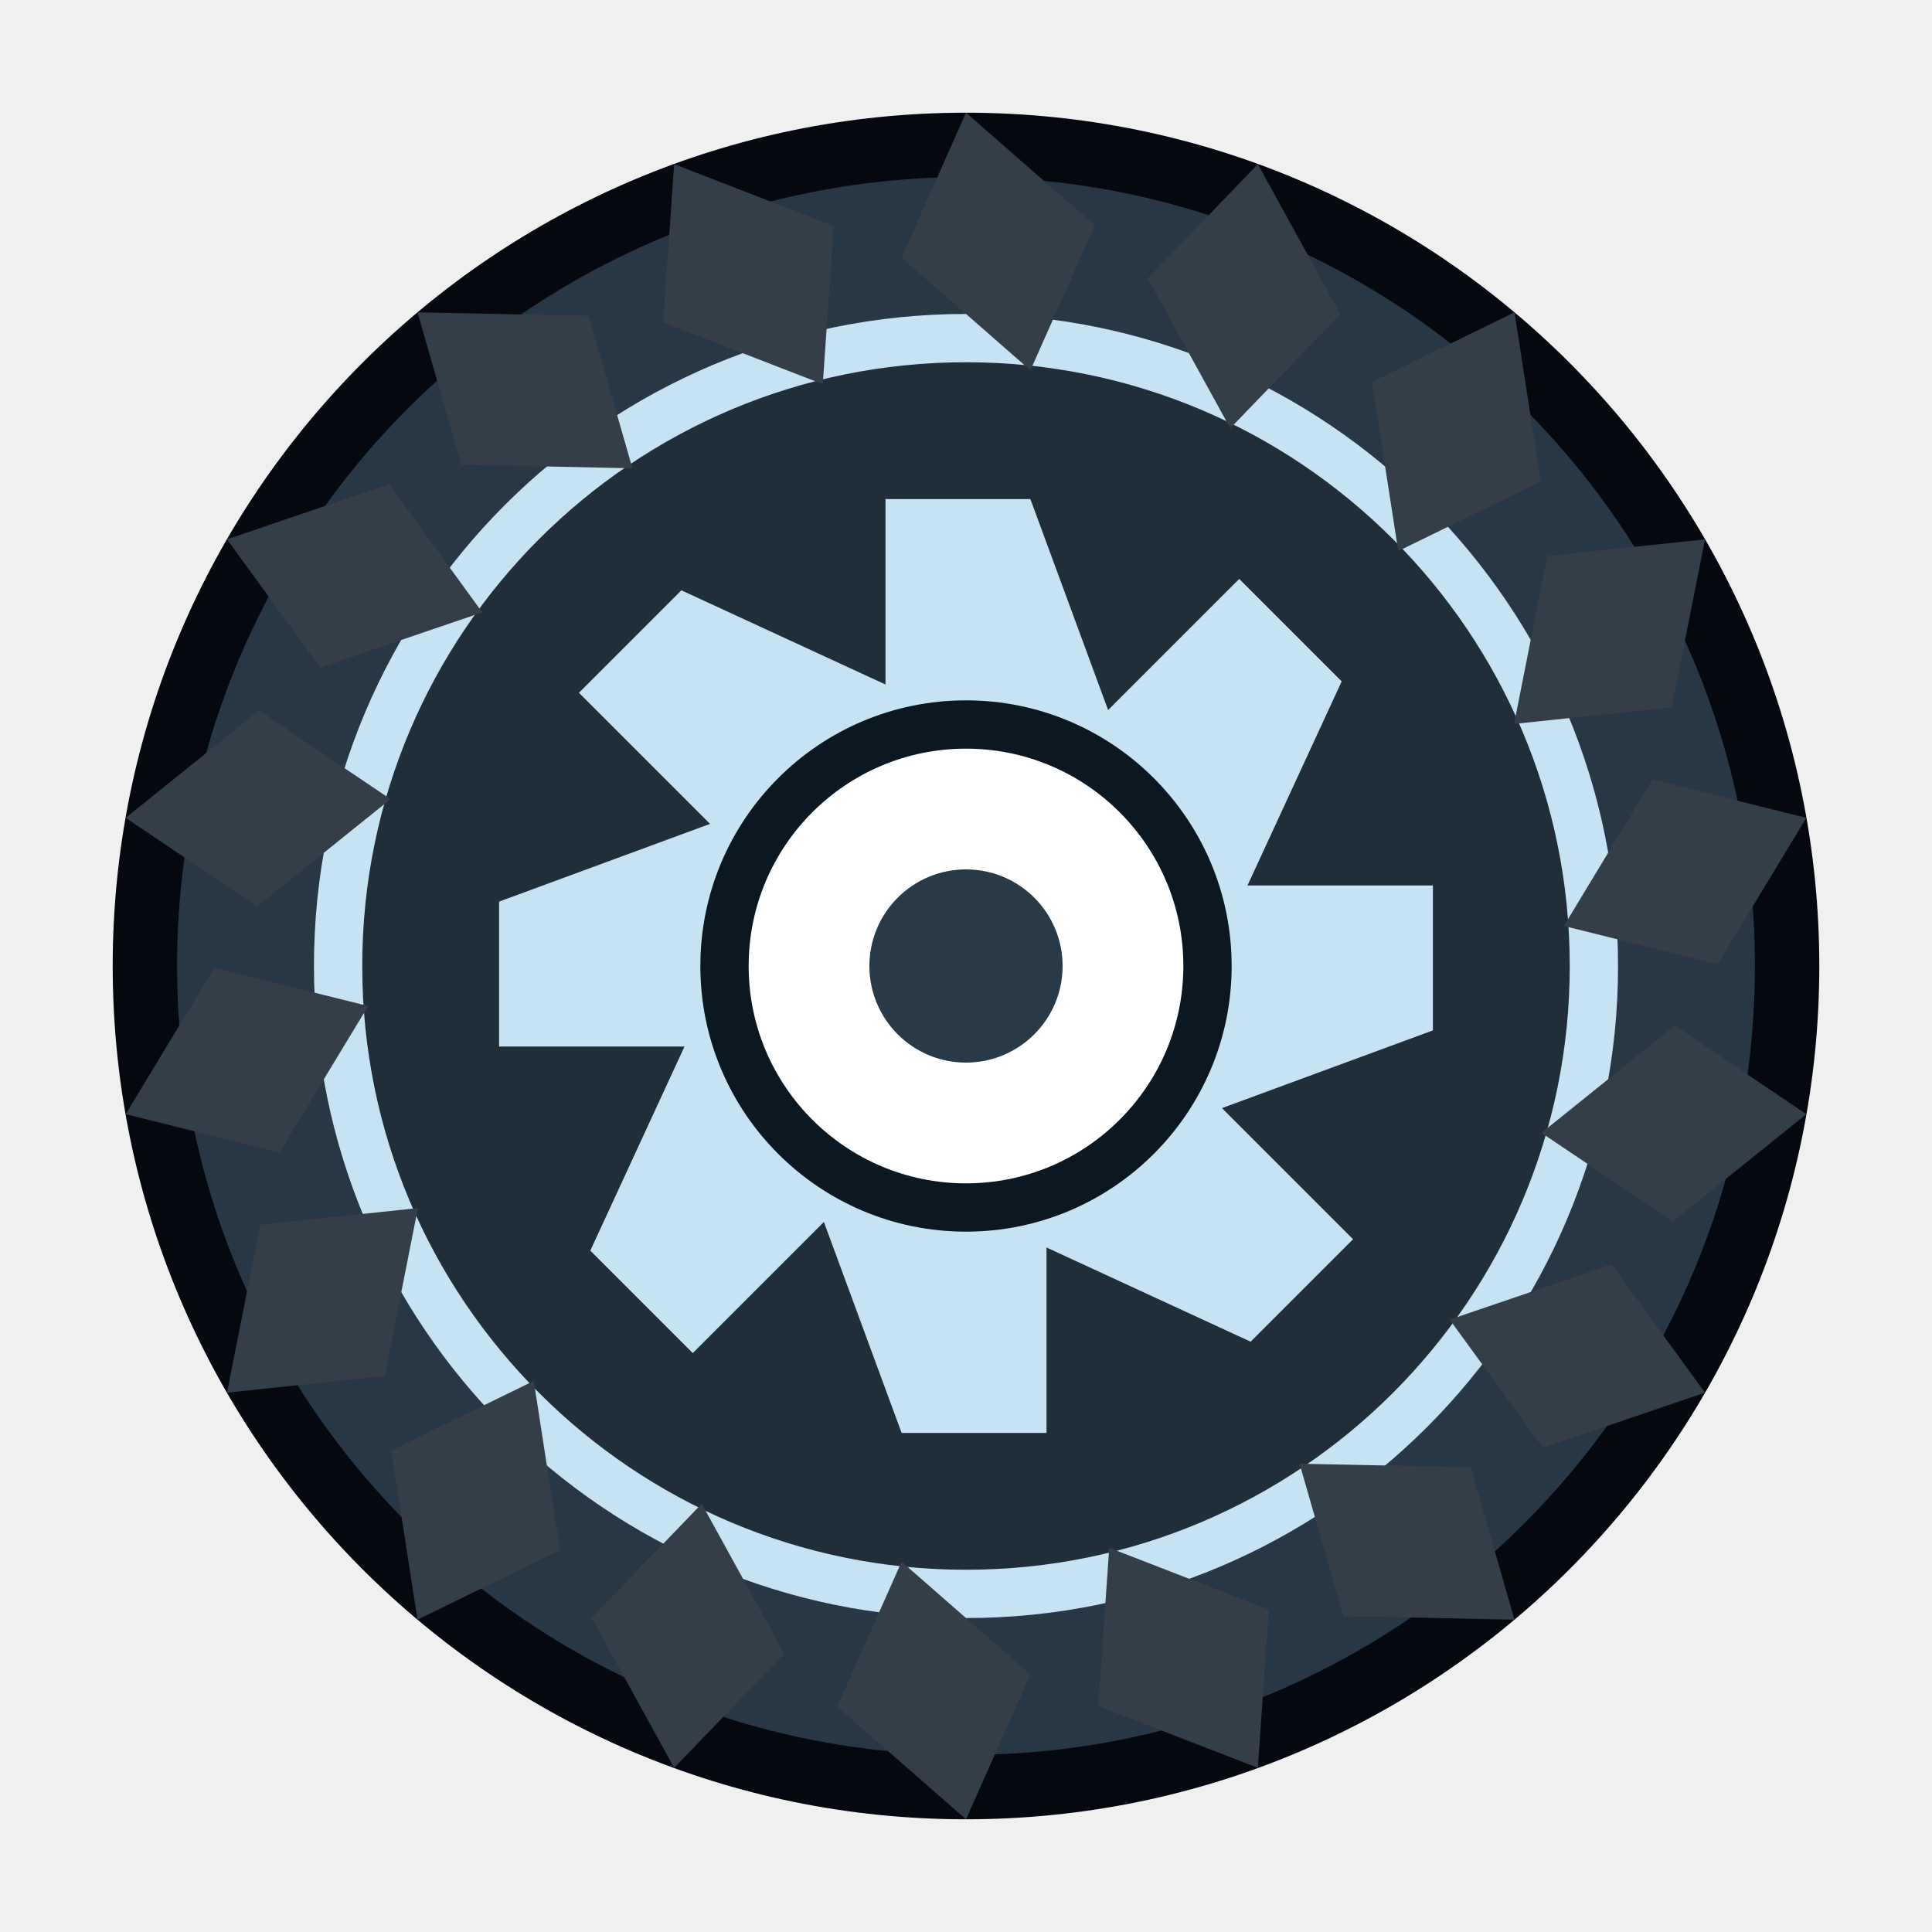
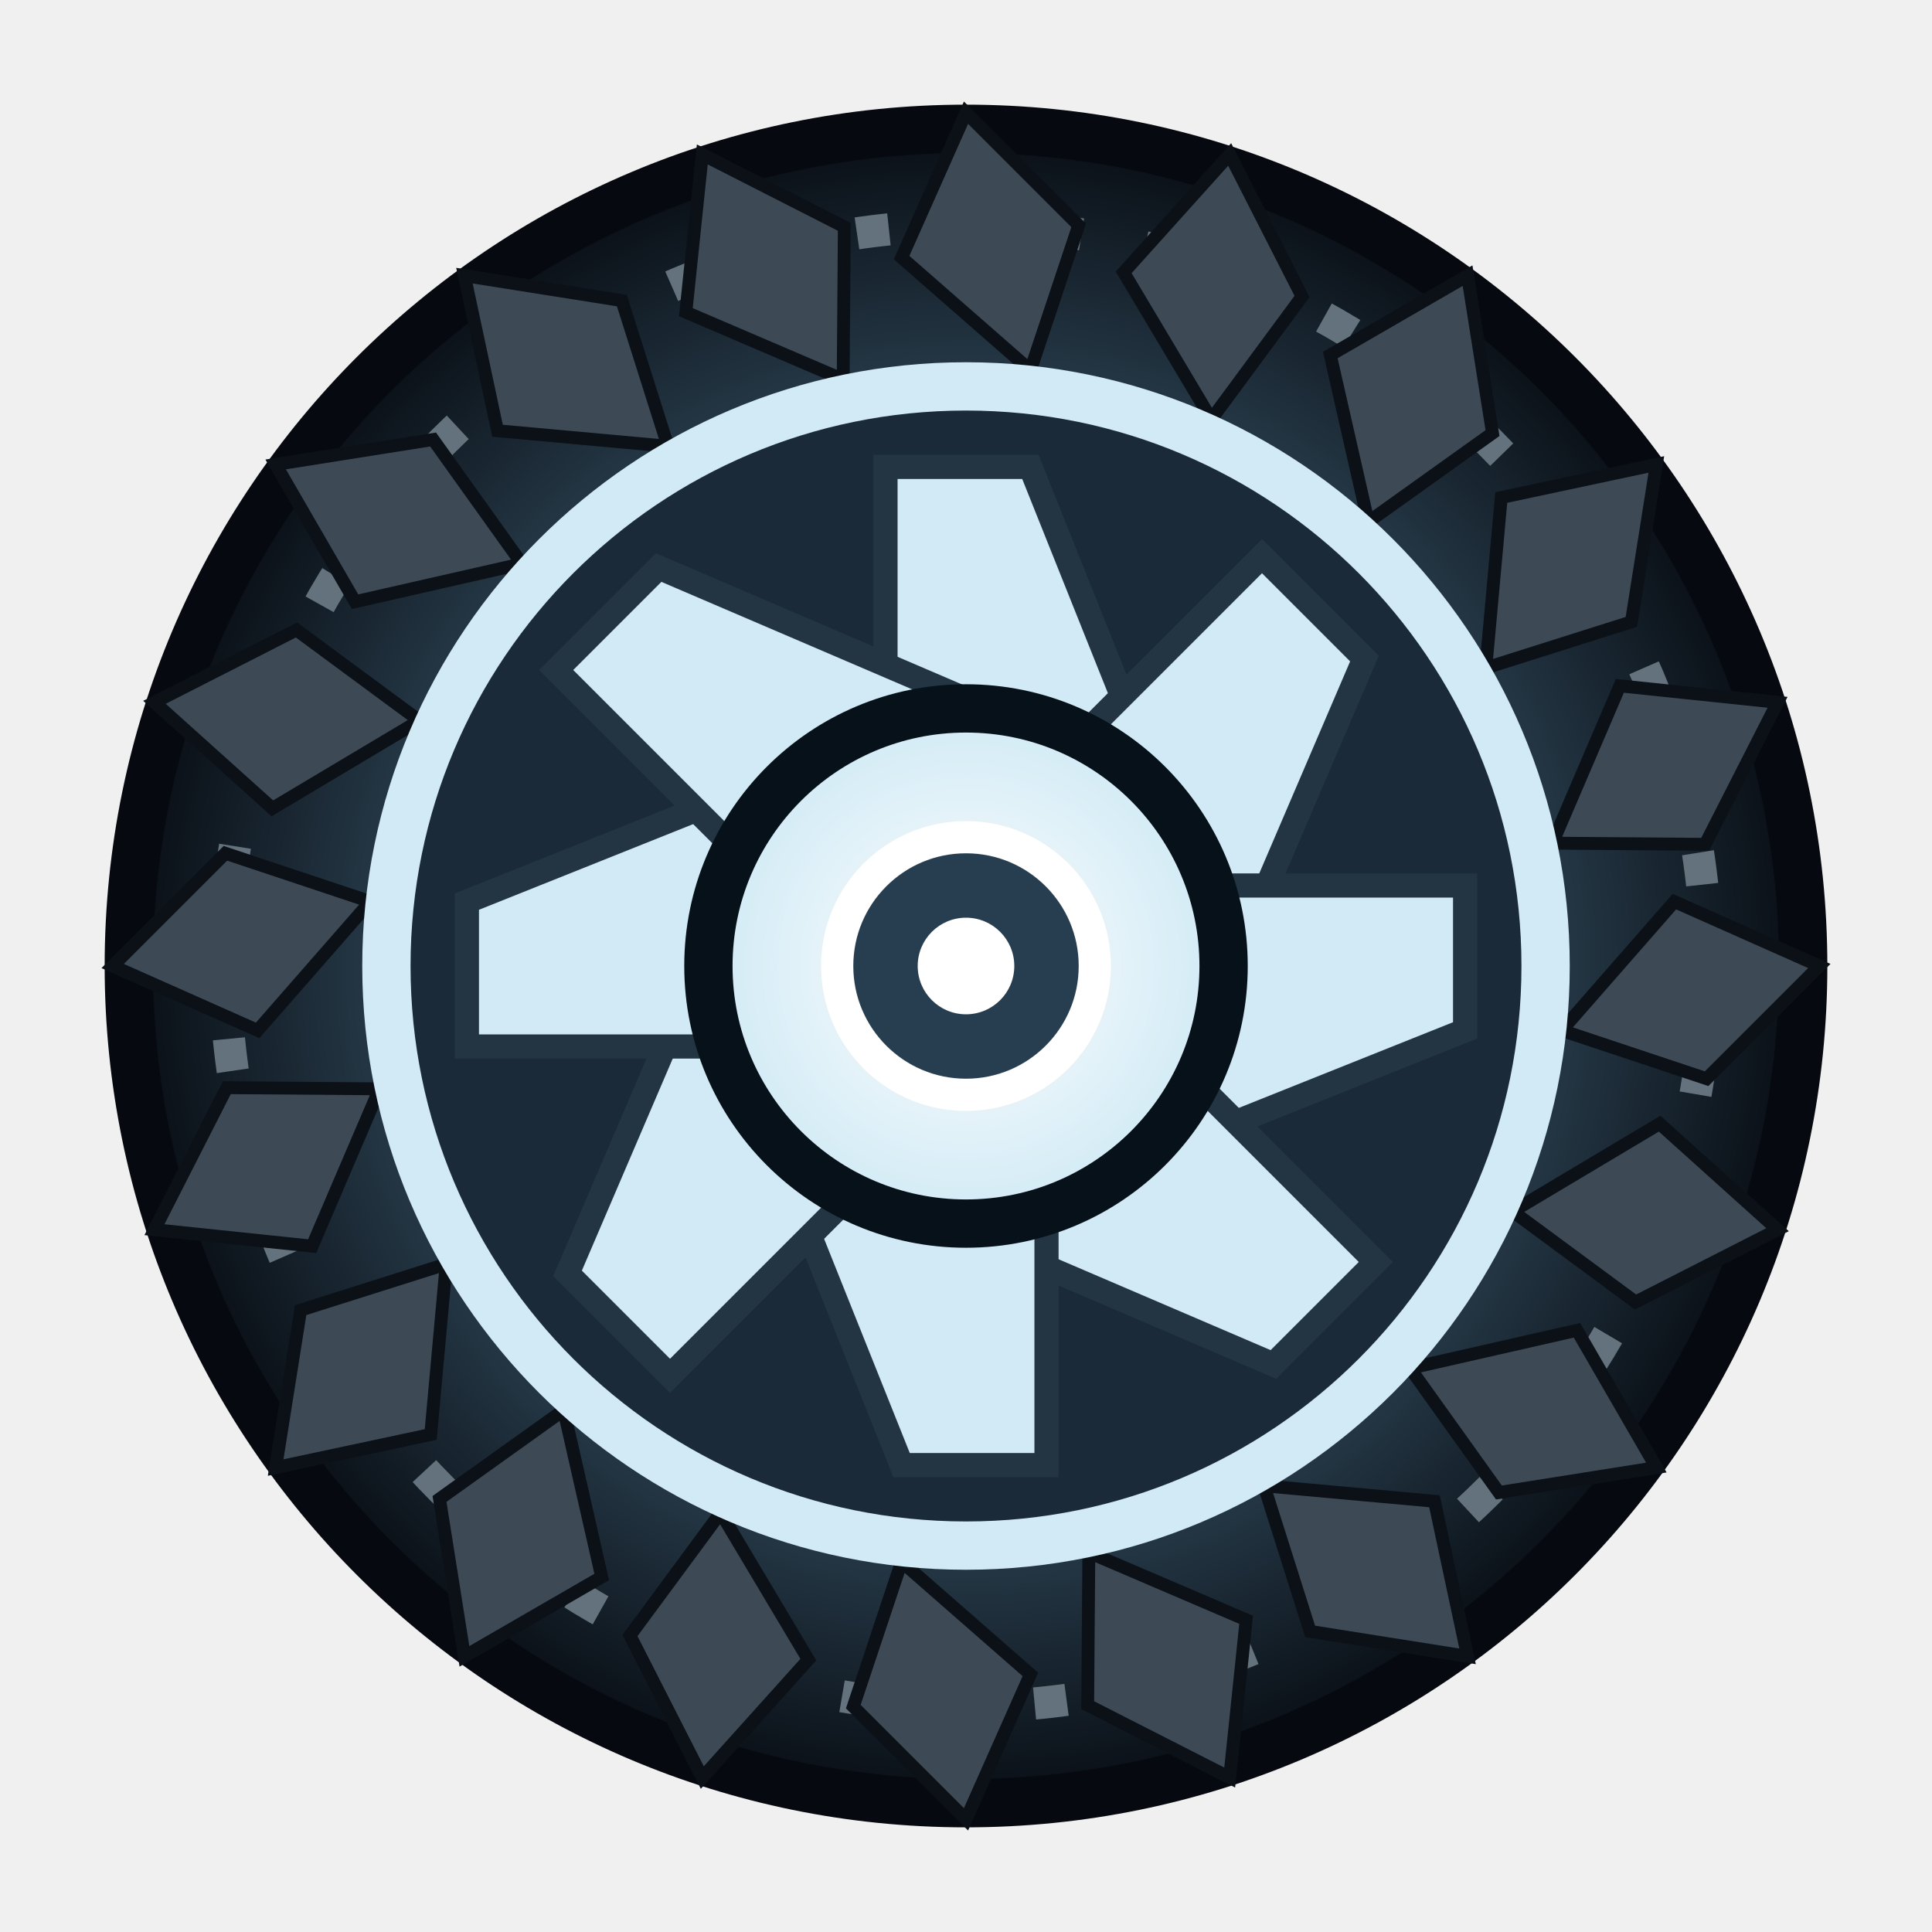
<svg xmlns="http://www.w3.org/2000/svg" width="220" height="220" viewBox="0 0 120 120">
-   <circle cx="60" cy="60" r="51" fill="#283746" stroke="#05090f" stroke-width="4" />
-   <circle cx="60" cy="60" r="39" fill="#202e3a" stroke="#c5e3f2" stroke-width="3" />
-   <path d="M60 7 l8 7 l-4 9 l-8 -7Z" transform="rotate(0 60 60)" fill="#343e49" />
-   <path d="M60 7 l8 7 l-4 9 l-8 -7Z" transform="rotate(20 60 60)" fill="#343e49" />
-   <path d="M60 7 l8 7 l-4 9 l-8 -7Z" transform="rotate(40 60 60)" fill="#343e49" />
-   <path d="M60 7 l8 7 l-4 9 l-8 -7Z" transform="rotate(60 60 60)" fill="#343e49" />
-   <path d="M60 7 l8 7 l-4 9 l-8 -7Z" transform="rotate(80 60 60)" fill="#343e49" />
-   <path d="M60 7 l8 7 l-4 9 l-8 -7Z" transform="rotate(100 60 60)" fill="#343e49" />
-   <path d="M60 7 l8 7 l-4 9 l-8 -7Z" transform="rotate(120 60 60)" fill="#343e49" />
-   <path d="M60 7 l8 7 l-4 9 l-8 -7Z" transform="rotate(140 60 60)" fill="#343e49" />
-   <path d="M60 7 l8 7 l-4 9 l-8 -7Z" transform="rotate(160 60 60)" fill="#343e49" />
-   <path d="M60 7 l8 7 l-4 9 l-8 -7Z" transform="rotate(180 60 60)" fill="#343e49" />
-   <path d="M60 7 l8 7 l-4 9 l-8 -7Z" transform="rotate(200 60 60)" fill="#343e49" />
-   <path d="M60 7 l8 7 l-4 9 l-8 -7Z" transform="rotate(220 60 60)" fill="#343e49" />
-   <path d="M60 7 l8 7 l-4 9 l-8 -7Z" transform="rotate(240 60 60)" fill="#343e49" />
-   <path d="M60 7 l8 7 l-4 9 l-8 -7Z" transform="rotate(260 60 60)" fill="#343e49" />
-   <path d="M60 7 l8 7 l-4 9 l-8 -7Z" transform="rotate(280 60 60)" fill="#343e49" />
-   <path d="M60 7 l8 7 l-4 9 l-8 -7Z" transform="rotate(300 60 60)" fill="#343e49" />
-   <path d="M60 7 l8 7 l-4 9 l-8 -7Z" transform="rotate(320 60 60)" fill="#343e49" />
-   <path d="M60 7 l8 7 l-4 9 l-8 -7Z" transform="rotate(340 60 60)" fill="#343e49" />
+   <defs>
+     <radialGradient id="tire">
+       <stop stop-color="#384856" />
+       <stop offset=".72" stop-color="#233543" />
+       <stop offset="1" stop-color="#080d13" />
+     </radialGradient>
+     <radialGradient id="rim">
+       <stop stop-color="#fff" />
+       <stop offset="1" stop-color="#d1eaf5" />
+     </radialGradient>
+   </defs>
+   <circle cx="60" cy="60" r="52" fill="url(#tire)" stroke="#060a10" stroke-width="3" />
+   <circle cx="60" cy="60" r="46" fill="none" stroke="#64727d" stroke-width="2" stroke-dasharray="2 4" />
+   <path d="M60 7 l7 7 l-3 9 l-8 -7Z" transform="rotate(0 60 60)" fill="#3d4a56" stroke="#0c1118" stroke-width=".8" />
+   <path d="M60 7 l7 7 l-3 9 l-8 -7Z" transform="rotate(18 60 60)" fill="#3d4a56" stroke="#0c1118" stroke-width=".8" />
+   <path d="M60 7 l7 7 l-3 9 l-8 -7Z" transform="rotate(36 60 60)" fill="#3d4a56" stroke="#0c1118" stroke-width=".8" />
+   <path d="M60 7 l7 7 l-3 9 l-8 -7Z" transform="rotate(54 60 60)" fill="#3d4a56" stroke="#0c1118" stroke-width=".8" />
+   <path d="M60 7 l7 7 l-3 9 l-8 -7Z" transform="rotate(72 60 60)" fill="#3d4a56" stroke="#0c1118" stroke-width=".8" />
+   <path d="M60 7 l7 7 l-3 9 l-8 -7Z" transform="rotate(90 60 60)" fill="#3d4a56" stroke="#0c1118" stroke-width=".8" />
+   <path d="M60 7 l7 7 l-3 9 l-8 -7Z" transform="rotate(108 60 60)" fill="#3d4a56" stroke="#0c1118" stroke-width=".8" />
+   <path d="M60 7 l7 7 l-3 9 l-8 -7Z" transform="rotate(126 60 60)" fill="#3d4a56" stroke="#0c1118" stroke-width=".8" />
+   <path d="M60 7 l7 7 l-3 9 l-8 -7Z" transform="rotate(144 60 60)" fill="#3d4a56" stroke="#0c1118" stroke-width=".8" />
+   <path d="M60 7 l7 7 l-3 9 l-8 -7Z" transform="rotate(162 60 60)" fill="#3d4a56" stroke="#0c1118" stroke-width=".8" />
+   <path d="M60 7 l7 7 l-3 9 l-8 -7Z" transform="rotate(180 60 60)" fill="#3d4a56" stroke="#0c1118" stroke-width=".8" />
+   <path d="M60 7 l7 7 l-3 9 l-8 -7Z" transform="rotate(198 60 60)" fill="#3d4a56" stroke="#0c1118" stroke-width=".8" />
+   <path d="M60 7 l7 7 l-3 9 l-8 -7Z" transform="rotate(216 60 60)" fill="#3d4a56" stroke="#0c1118" stroke-width=".8" />
+   <path d="M60 7 l7 7 l-3 9 l-8 -7Z" transform="rotate(234 60 60)" fill="#3d4a56" stroke="#0c1118" stroke-width=".8" />
+   <path d="M60 7 l7 7 l-3 9 l-8 -7Z" transform="rotate(252 60 60)" fill="#3d4a56" stroke="#0c1118" stroke-width=".8" />
+   <path d="M60 7 l7 7 l-3 9 l-8 -7Z" transform="rotate(270 60 60)" fill="#3d4a56" stroke="#0c1118" stroke-width=".8" />
+   <path d="M60 7 l7 7 l-3 9 l-8 -7Z" transform="rotate(288 60 60)" fill="#3d4a56" stroke="#0c1118" stroke-width=".8" />
+   <path d="M60 7 l7 7 l-3 9 l-8 -7Z" transform="rotate(306 60 60)" fill="#3d4a56" stroke="#0c1118" stroke-width=".8" />
+   <path d="M60 7 l7 7 l-3 9 l-8 -7Z" transform="rotate(324 60 60)" fill="#3d4a56" stroke="#0c1118" stroke-width=".8" />
+   <path d="M60 7 l7 7 l-3 9 l-8 -7Z" transform="rotate(342 60 60)" fill="#3d4a56" stroke="#0c1118" stroke-width=".8" />
+   <circle cx="60" cy="60" r="36" fill="#1a2a38" stroke="#d1eaf5" stroke-width="3" />
  <g transform="translate(60 60)">
-     <path d="M-5 -29 L4 -29 L11 -10 L4 -5 L-5 -10Z" transform="rotate(0)" fill="#c5e3f2" />
-     <path d="M-5 -29 L4 -29 L11 -10 L4 -5 L-5 -10Z" transform="rotate(45)" fill="#c5e3f2" />
-     <path d="M-5 -29 L4 -29 L11 -10 L4 -5 L-5 -10Z" transform="rotate(90)" fill="#c5e3f2" />
-     <path d="M-5 -29 L4 -29 L11 -10 L4 -5 L-5 -10Z" transform="rotate(135)" fill="#c5e3f2" />
-     <path d="M-5 -29 L4 -29 L11 -10 L4 -5 L-5 -10Z" transform="rotate(180)" fill="#c5e3f2" />
-     <path d="M-5 -29 L4 -29 L11 -10 L4 -5 L-5 -10Z" transform="rotate(225)" fill="#c5e3f2" />
-     <path d="M-5 -29 L4 -29 L11 -10 L4 -5 L-5 -10Z" transform="rotate(270)" fill="#c5e3f2" />
-     <path d="M-5 -29 L4 -29 L11 -10 L4 -5 L-5 -10Z" transform="rotate(315)" fill="#c5e3f2" />
+     <g transform="rotate(0)">
+       <path d="M-5 -31 L4 -31 L12 -11 L5 -6 L-5 -11Z" fill="#d1eaf5" stroke="#233543" stroke-width="1.5" />
+     </g>
+     <g transform="rotate(45)">
+       <path d="M-5 -31 L4 -31 L12 -11 L5 -6 L-5 -11Z" fill="#d1eaf5" stroke="#233543" stroke-width="1.5" />
+     </g>
+     <g transform="rotate(90)">
+       <path d="M-5 -31 L4 -31 L12 -11 L5 -6 L-5 -11Z" fill="#d1eaf5" stroke="#233543" stroke-width="1.5" />
+     </g>
+     <g transform="rotate(135)">
+       <path d="M-5 -31 L4 -31 L12 -11 L5 -6 L-5 -11Z" fill="#d1eaf5" stroke="#233543" stroke-width="1.5" />
+     </g>
+     <g transform="rotate(180)">
+       <path d="M-5 -31 L4 -31 L12 -11 L5 -6 L-5 -11Z" fill="#d1eaf5" stroke="#233543" stroke-width="1.5" />
+     </g>
+     <g transform="rotate(225)">
+       <path d="M-5 -31 L4 -31 L12 -11 L5 -6 L-5 -11Z" fill="#d1eaf5" stroke="#233543" stroke-width="1.5" />
+     </g>
+     <g transform="rotate(270)">
+       <path d="M-5 -31 L4 -31 L12 -11 L5 -6 L-5 -11Z" fill="#d1eaf5" stroke="#233543" stroke-width="1.5" />
+     </g>
+     <g transform="rotate(315)">
+       <path d="M-5 -31 L4 -31 L12 -11 L5 -6 L-5 -11Z" fill="#d1eaf5" stroke="#233543" stroke-width="1.5" />
+     </g>
  </g>
-   <circle cx="60" cy="60" r="15" fill="#fff" stroke="#0b1721" stroke-width="3" />
-   <circle cx="60" cy="60" r="6" fill="#283947" />
+   <circle cx="60" cy="60" r="16" fill="url(#rim)" stroke="#07111a" stroke-width="3" />
+   <circle cx="60" cy="60" r="8" fill="#273e50" stroke="#fff" stroke-width="2" />
+   <circle cx="60" cy="60" r="3" fill="#fff" />
</svg>
